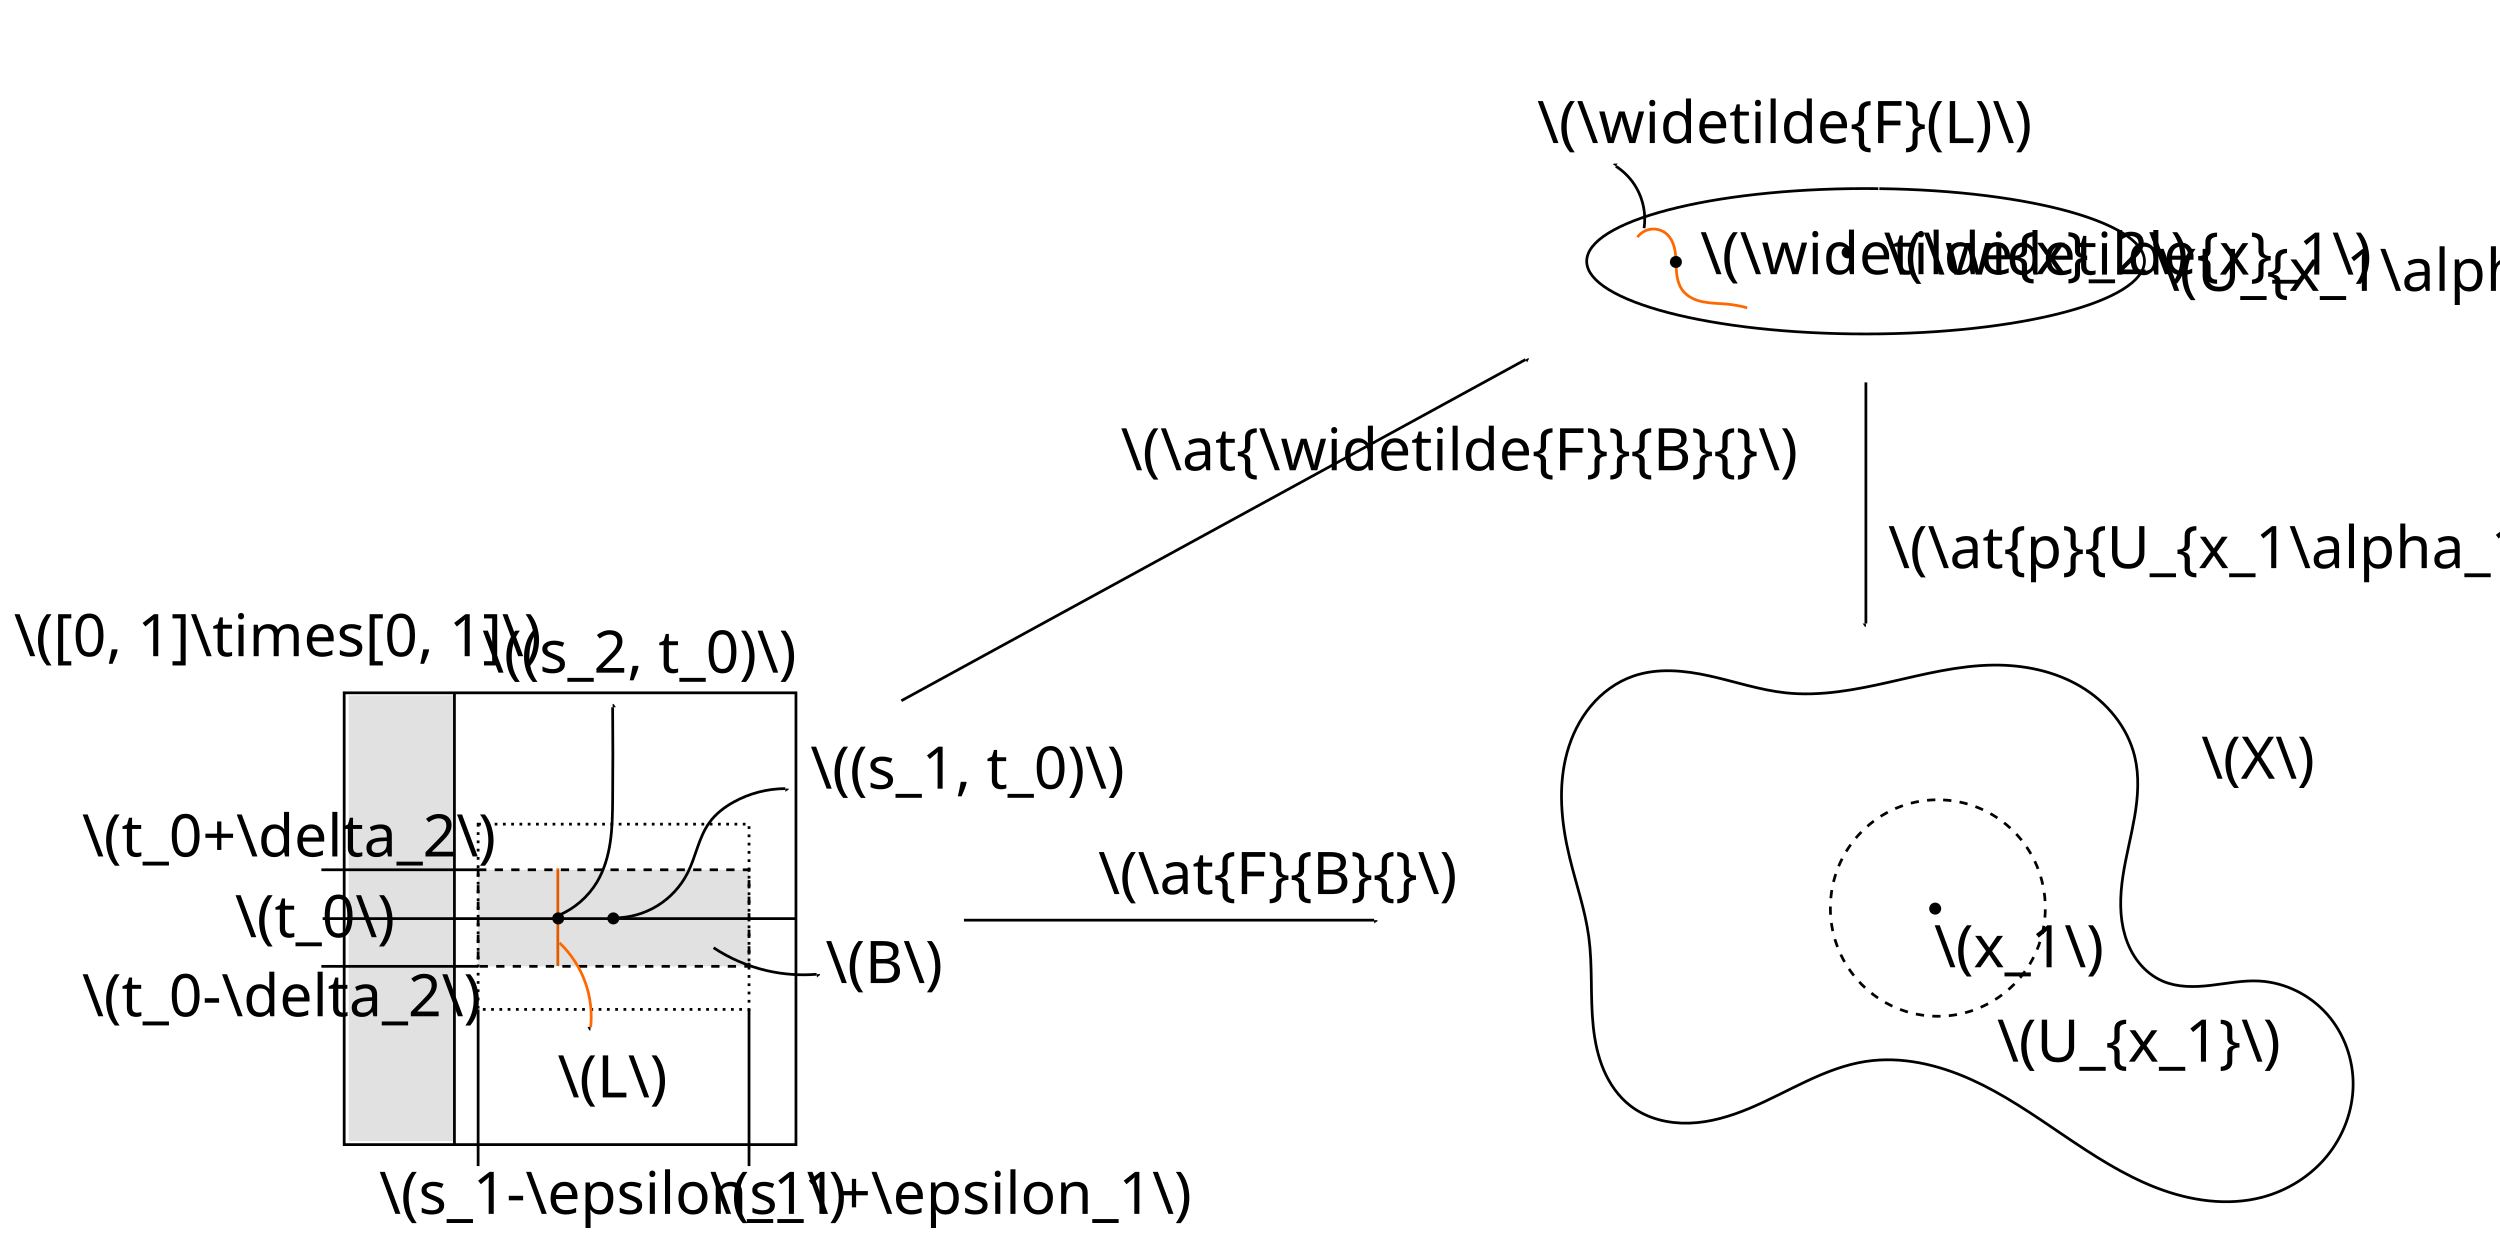
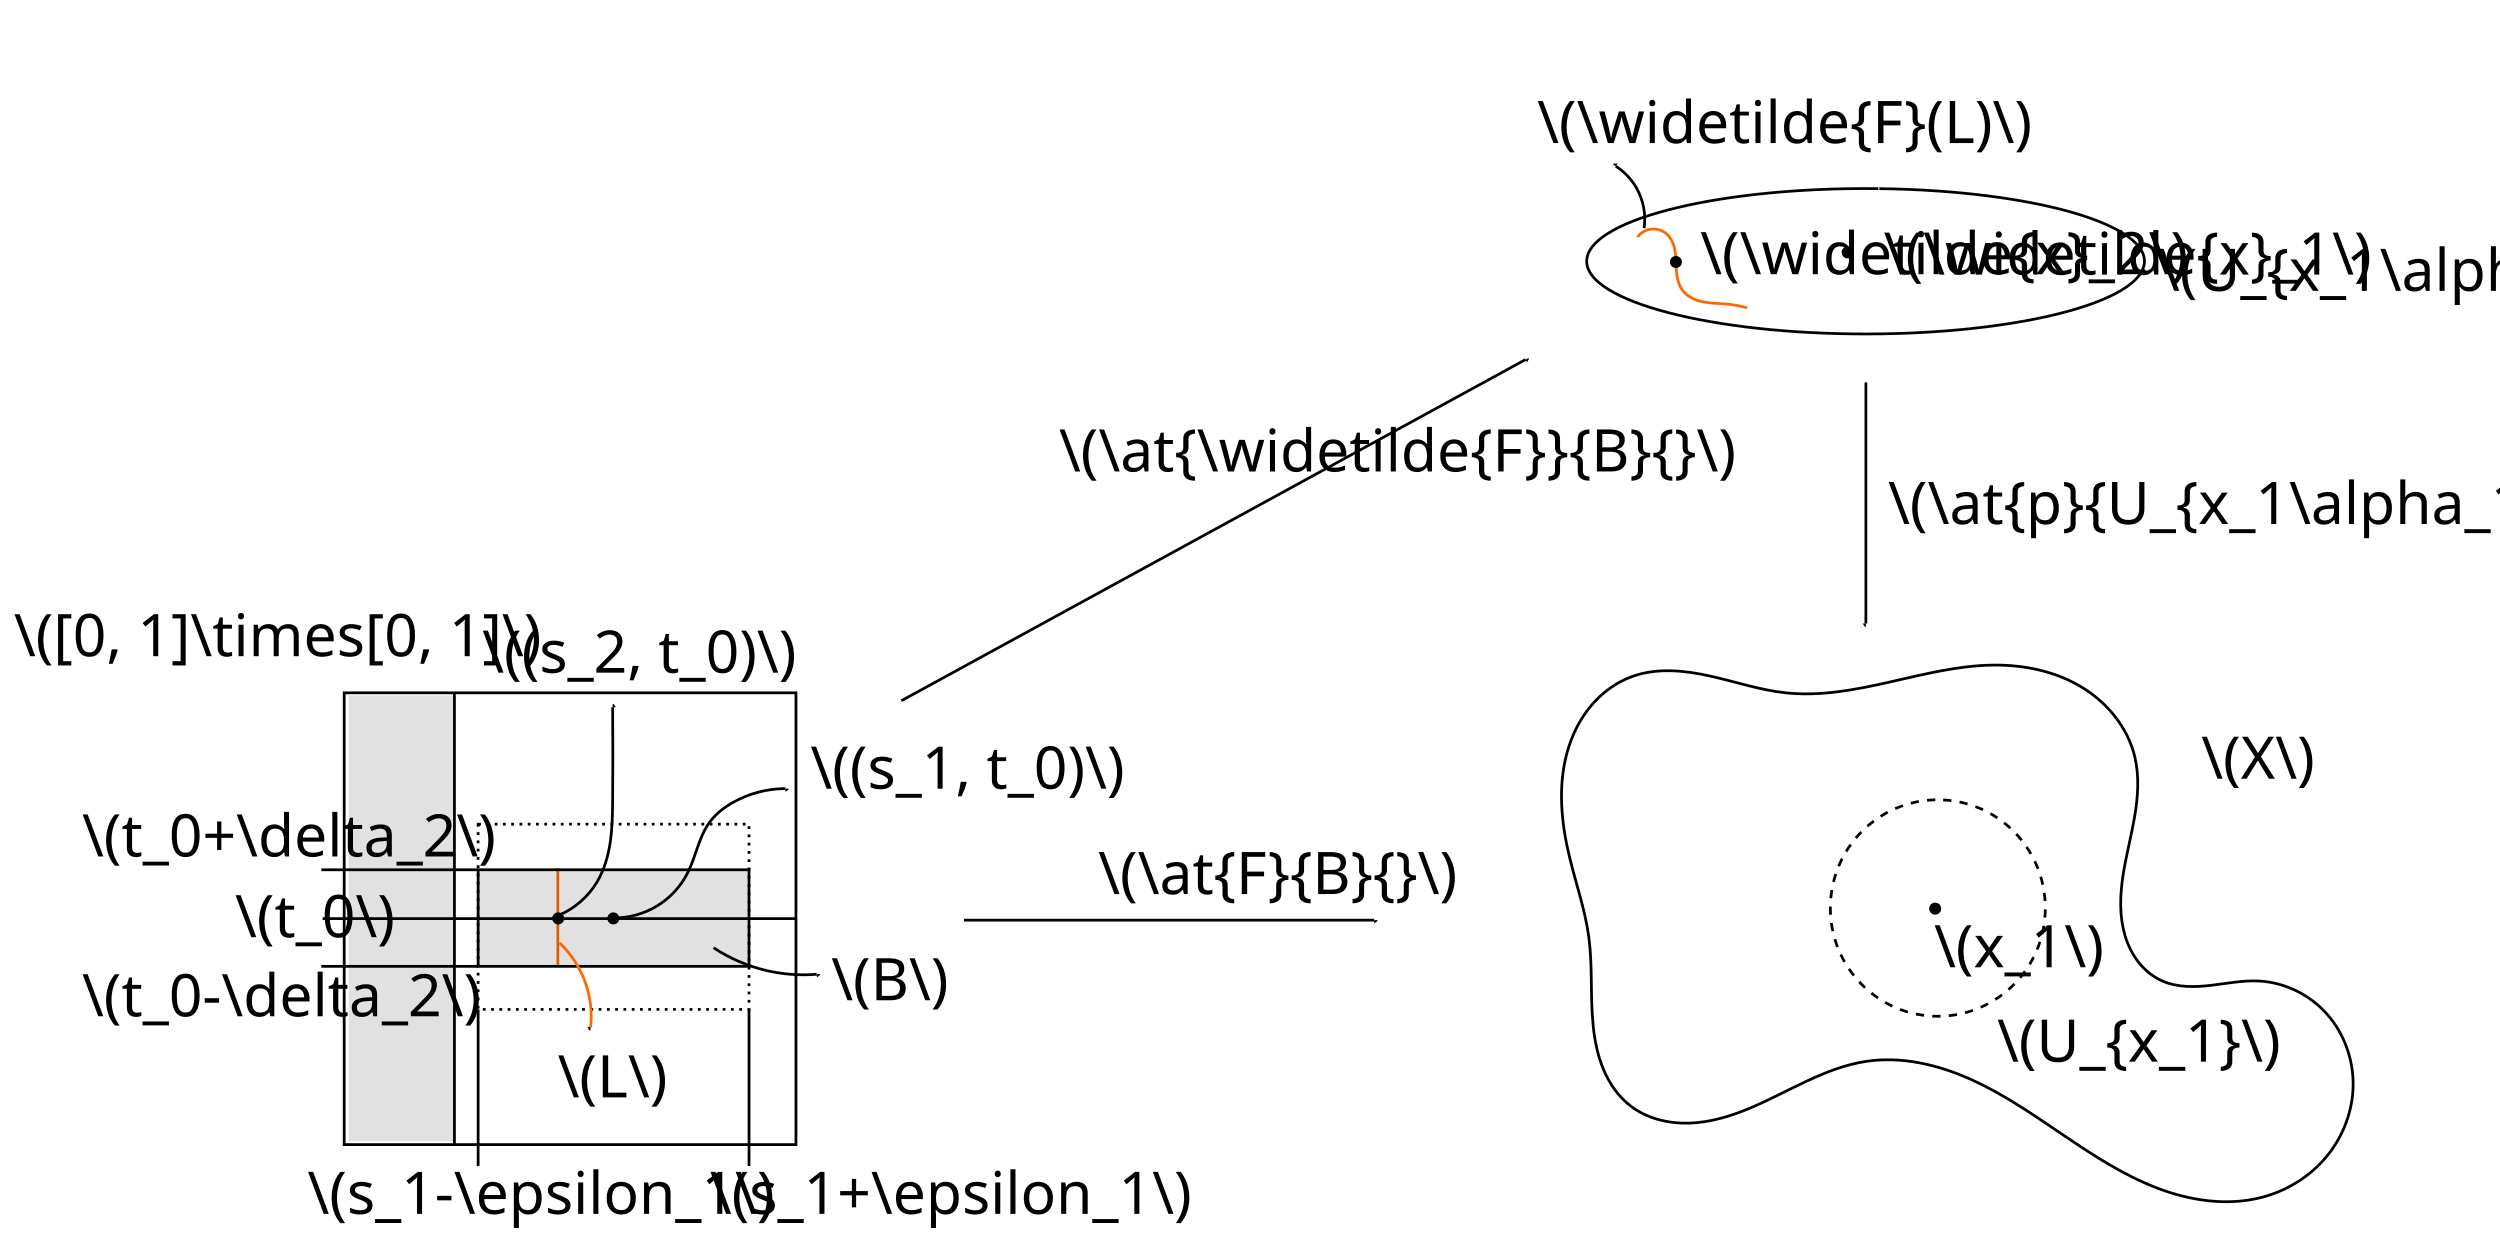
<svg xmlns="http://www.w3.org/2000/svg" width="240mm" height="120mm" viewBox="0 0 240 120" version="1.1" id="svg8">
  <defs id="defs2">
    <marker id="marker-arrow-1" orient="auto-start-reverse" refY="0" refX="0" markerHeight="3" markerWidth="2">
      <g transform="scale(1.393333)" id="g1070">
        <path d="M -1.554,2.072 C -1.425,1.295 0,0.13 0.389,0 0,-0.13 -1.425,-1.295 -1.554,-2.072" style="fill:none;stroke:#000000;stroke-linecap:round;stroke-linejoin:round;stroke-miterlimit:10;stroke-dasharray:none;stroke-opacity:1" id="path1068" />
+ 






0" /&gt;
   </g>
    </marker>
    <marker id="marker7957" orient="auto-start-reverse" refY="0" refX="0" markerHeight="3" markerWidth="2">
      <g transform="scale(1.393333)" id="g7955">
        <path d="M -1.554,2.072 C -1.425,1.295 0,0.13 0.389,0 0,-0.13 -1.425,-1.295 -1.554,-2.072" style="fill:none;stroke:#000000;stroke-linecap:round;stroke-linejoin:round;stroke-miterlimit:10;stroke-dasharray:none;stroke-opacity:1" id="path7953" />






+ 
0" /&gt;
   </g>
    </marker>
    <marker id="marker7964" orient="auto-start-reverse" refY="0" refX="0" markerHeight="3" markerWidth="2">
      <g transform="scale(1.393333)" id="g7962">
        <path d="M -1.554,2.072 C -1.425,1.295 0,0.13 0.389,0 0,-0.13 -1.425,-1.295 -1.554,-2.072" style="fill:none;stroke:#000000;stroke-linecap:round;stroke-linejoin:round;stroke-miterlimit:10;stroke-dasharray:none;stroke-opacity:1" id="path7960" />
+ 






0" /&gt;
   </g>
    </marker>
    <marker id="marker7972" orient="auto-start-reverse" refY="0" refX="0" markerHeight="3" markerWidth="2">
      <g transform="scale(1.393333)" id="g7970">
        <path d="M -1.554,2.072 C -1.425,1.295 0,0.13 0.389,0 0,-0.13 -1.425,-1.295 -1.554,-2.072" style="fill:none;stroke:#000000;stroke-linecap:round;stroke-linejoin:round;stroke-miterlimit:10;stroke-dasharray:none;stroke-opacity:1" id="path7968" />






+ 
0" /&gt;
   </g>
    </marker>
    <marker id="marker-arrow-1-0" orient="auto-start-reverse" refY="0" refX="0" markerHeight="3" markerWidth="2">
      <g transform="scale(1.393333)" id="g3154">
        <path d="M -1.554,2.072 C -1.425,1.295 0,0.13 0.389,0 0,-0.13 -1.425,-1.295 -1.554,-2.072" style="fill:none;stroke:#000000;stroke-width:{0.6};stroke-linecap:round;stroke-linejoin:round;stroke-miterlimit:10;stroke-dasharray:none;stroke-opacity:1�        inkscape:connector-curvature=" id="path3152" />
+ 
0" /&gt;
   </g>
    </marker>
    <marker id="marker-arrow-1-8" orient="auto-start-reverse" refY="0" refX="0" markerHeight="3" markerWidth="2">
      <g transform="scale(1.393333)" id="g3326">
        <path d="M -1.554,2.072 C -1.425,1.295 0,0.13 0.389,0 0,-0.13 -1.425,-1.295 -1.554,-2.072" style="fill:none;stroke:#000000;stroke-width:{0.6};stroke-linecap:round;stroke-linejoin:round;stroke-miterlimit:10;stroke-dasharray:none;stroke-opacity:1�        inkscape:connector-curvature=" id="path3324" />
+ 
0" /&gt;
   </g>
    </marker>
    <marker id="marker-arrow-1-3" orient="auto-start-reverse" refY="0" refX="0" markerHeight="3" markerWidth="2">
      <g transform="scale(1.393333)" id="g4124">
        <path d="M -1.554,2.072 C -1.425,1.295 0,0.13 0.389,0 0,-0.13 -1.425,-1.295 -1.554,-2.072" style="fill:none;stroke:#000000;stroke-width:{0.6};stroke-linecap:round;stroke-linejoin:round;stroke-miterlimit:10;stroke-dasharray:none;stroke-opacity:1�        inkscape:connector-curvature=" id="path4122" />
+ 
0" /&gt;
   </g>
    </marker>
    <marker id="marker-arrow-1-5" orient="auto-start-reverse" refY="0" refX="0" markerHeight="3" markerWidth="2">
      <g transform="scale(1.393333)" id="g6027">
        <path d="M -1.554,2.072 C -1.425,1.295 0,0.13 0.389,0 0,-0.13 -1.425,-1.295 -1.554,-2.072" style="fill:none;stroke:#000000;stroke-width:{0.6};stroke-linecap:round;stroke-linejoin:round;stroke-miterlimit:10;stroke-dasharray:none;stroke-opacity:1�        inkscape:connector-curvature=" id="path6025" />
+ 
0" /&gt;
   </g>
    </marker>
  </defs>
  <g id="layer1" transform="translate(0,-177)">
    <path style="fill:none;stroke:#ff6700;stroke-width:0.265px;stroke-linecap:butt;stroke-linejoin:miter;stroke-opacity:1" d="m 157.194,199.764 c 0.317,-0.43 0.82,-0.716 1.351,-0.769 0.531,-0.053 1.081,0.128 1.477,0.487 0.352,0.319 0.575,0.762 0.699,1.221 0.124,0.459 0.155,0.937 0.174,1.412 0.019,0.475 0.026,0.952 0.103,1.421 0.077,0.469 0.228,0.935 0.51,1.318 0.231,0.314 0.542,0.563 0.886,0.746 0.344,0.183 0.719,0.301 1.101,0.378 0.764,0.154 1.549,0.145 2.325,0.219 0.645,0.061 1.285,0.18 1.909,0.353" id="path9174" />
    <path style="fill:none;stroke:#ff6700;stroke-width:0.265px;stroke-linecap:butt;stroke-linejoin:miter;stroke-opacity:1" d="m 53.553,260.36 v 9.373" id="path2944" />
    <path style="fill:none;stroke:#000000;stroke-width:0.265px;stroke-linecap:butt;stroke-linejoin:miter;stroke-opacity:1" d="M 30.972,265.187 H 76.352" id="path5380" />
    <rect style="font-variation-settings:normal;vector-effect:none;fill:none;fill-opacity:1;fill-rule:evenodd;stroke:#000000;stroke-width:0.265;stroke-linecap:butt;stroke-linejoin:miter;stroke-miterlimit:4;stroke-dasharray:none;stroke-dashoffset:0;stroke-opacity:1;-inkscape-stroke:none;marker-start:none;marker-end:none;stop-color:#000000" id="rect845" width="43.371" height="43.371" x="33.041" y="243.511" />
    <path style="fill:none;fill-opacity:1;stroke:#000000;stroke-width:0.265;stroke-linecap:butt;stroke-linejoin:miter;stroke-dasharray:none;stroke-opacity:1;marker-start:none;marker-end:url(#marker-arrow-1)" d="M 92.538,265.335 H 131.918" id="path1064" />
    <path style="fill:none;stroke:#000000;stroke-width:0.265px;stroke-linecap:butt;stroke-linejoin:miter;stroke-opacity:1" d="m 150.655,259.209 c -0.78,-3.267 -1.107,-6.728 -0.215,-9.967 0.446,-1.619 1.198,-3.163 2.272,-4.454 1.074,-1.291 2.477,-2.322 4.063,-2.875 2.347,-0.818 4.934,-0.559 7.36,-0.019 2.427,0.539 4.803,1.349 7.274,1.616 3.349,0.361 6.719,-0.289 10.004,-1.034 3.285,-0.745 6.584,-1.591 9.952,-1.627 2.91,-0.031 5.87,0.572 8.374,2.054 2.504,1.482 4.515,3.897 5.196,6.726 0.453,1.882 0.315,3.858 -0.01,5.766 -0.325,1.908 -0.834,3.782 -1.123,5.696 -0.289,1.914 -0.351,3.902 0.209,5.755 0.28,0.926 0.715,1.81 1.319,2.567 0.604,0.756 1.379,1.382 2.267,1.768 1.438,0.626 3.074,0.594 4.632,0.414 1.558,-0.181 3.114,-0.501 4.681,-0.414 2.473,0.138 4.858,1.334 6.497,3.191 1.639,1.858 2.524,4.346 2.493,6.823 -0.031,2.477 -0.966,4.922 -2.545,6.83 -1.579,1.909 -3.784,3.277 -6.179,3.909 -3.336,0.881 -6.923,0.341 -10.142,-0.901 -3.219,-1.242 -6.131,-3.153 -8.988,-5.087 -2.857,-1.934 -5.709,-3.918 -8.856,-5.331 -3.148,-1.413 -6.652,-2.237 -10.063,-1.719 -3.971,0.603 -7.432,2.931 -11.135,4.487 -1.852,0.778 -3.809,1.373 -5.816,1.437 -2.007,0.065 -4.078,-0.437 -5.665,-1.667 -1.138,-0.882 -1.986,-2.103 -2.551,-3.427 -0.565,-1.324 -0.858,-2.751 -1.008,-4.182 -0.301,-2.863 -0.045,-5.769 -0.432,-8.622 -0.356,-2.624 -1.248,-5.141 -1.863,-7.716 z" id="path1178" />
    <path style="fill:none;fill-opacity:1;stroke:#000000;stroke-width:0.265;stroke-linecap:butt;stroke-linejoin:miter;stroke-dasharray:none;stroke-opacity:1;marker-start:none;marker-end:url(#marker-arrow-1)" d="m 179.125,213.71 v 23.149" id="path1649" />
-     <text xml:space="preserve" style="font-size:5.644px;line-height:1.25;font-family:sans-serif;letter-spacing:0px;word-spacing:0px;stroke-width:0.265" x="181.254" y="231.537" id="text1864">
-       <tspan id="tspan1862" style="stroke-width:0.265" x="181.254" y="231.537">\(\at{p}{U_{x_1\alpha_1}}{}\)</tspan>
+     <text xml:space="preserve" style="font-size:5.644px;line-height:1.25;font-family:sans-serif;letter-spacing:0px;word-spacing:0px;stroke-width:0.265" x="181.254" y="227.304" id="text1864">
+       <tspan id="tspan1862" style="stroke-width:0.265" x="181.254" y="227.304">\(\at{p}{U_{x_1\alpha_1}}{}\)</tspan>
    </text>
    <text xml:space="preserve" style="font-size:5.644px;line-height:1.25;font-family:sans-serif;letter-spacing:0px;word-spacing:0px;stroke-width:0.265" x="211.321" y="251.759" id="text2632">
      <tspan style="stroke-width:0.265" x="211.321" y="251.759" id="tspan2638">\(X\)</tspan>
    </text>
    <text xml:space="preserve" style="font-size:5.644px;line-height:1.25;font-family:sans-serif;letter-spacing:0px;word-spacing:0px;stroke-width:0.265" x="105.421" y="262.825" id="text4798">
      <tspan id="tspan4796" style="stroke-width:0.265" x="105.421" y="262.825">\(\at{F}{B}{}\)</tspan>
    </text>
    <path style="font-variation-settings:normal;opacity:0.99;vector-effect:none;fill:#000000;fill-opacity:1;fill-rule:evenodd;stroke:none;stroke-width:0.265;stroke-linecap:butt;stroke-linejoin:round;stroke-miterlimit:4;stroke-dasharray:none;stroke-dashoffset:0;stroke-opacity:1;-inkscape-stroke:none;marker-start:none;marker-end:none;stop-color:#000000;stop-opacity:1" id="path5660-4" d="m 185.806,263.65 a 0.578,0.578 0 0 1 0.548,0.605 0.578,0.578 0 0 1 -0.604,0.549 0.578,0.578 0 0 1 -0.549,-0.604 0.578,0.578 0 0 1 0.603,-0.55" />
    <path style="font-variation-settings:normal;opacity:0.99;vector-effect:none;fill:#000000;fill-opacity:1;fill-rule:evenodd;stroke:none;stroke-width:0.265;stroke-linecap:butt;stroke-linejoin:round;stroke-miterlimit:4;stroke-dasharray:none;stroke-dashoffset:0;stroke-opacity:1;-inkscape-stroke:none;marker-start:none;marker-end:none;stop-color:#000000;stop-opacity:1" id="path5660-4-05" d="m 177.402,200.652 a 0.578,0.578 0 0 1 0.548,0.605 0.578,0.578 0 0 1 -0.604,0.549 0.578,0.578 0 0 1 -0.549,-0.604 0.578,0.578 0 0 1 0.603,-0.55" />
    <path style="font-variation-settings:normal;opacity:0.99;vector-effect:none;fill:#000000;fill-opacity:1;fill-rule:evenodd;stroke:none;stroke-width:0.265;stroke-linecap:butt;stroke-linejoin:round;stroke-miterlimit:4;stroke-dasharray:none;stroke-dashoffset:0;stroke-opacity:1;-inkscape-stroke:none;marker-start:none;marker-end:none;stop-color:#000000;stop-opacity:1" id="path5660-4-05-5" d="m 160.914,201.572 a 0.578,0.578 0 0 1 0.548,0.605 0.578,0.578 0 0 1 -0.604,0.549 0.578,0.578 0 0 1 -0.549,-0.604 0.578,0.578 0 0 1 0.603,-0.55" />
    <path style="font-variation-settings:normal;opacity:0.99;vector-effect:none;fill:#000000;fill-opacity:1;fill-rule:evenodd;stroke:none;stroke-width:0.265;stroke-linecap:butt;stroke-linejoin:round;stroke-miterlimit:4;stroke-dasharray:none;stroke-dashoffset:0;stroke-opacity:1;-inkscape-stroke:none;marker-start:none;marker-end:none;stop-color:#000000;stop-opacity:1" id="path5660-4-0" d="m 58.908,264.59 a 0.578,0.578 0 0 1 0.548,0.605 0.578,0.578 0 0 1 -0.604,0.549 0.578,0.578 0 0 1 -0.549,-0.604 0.578,0.578 0 0 1 0.603,-0.55" />
    <text xml:space="preserve" style="font-size:5.644px;line-height:1.25;font-family:sans-serif;letter-spacing:0px;word-spacing:0px;stroke-width:0.265" x="185.669" y="269.859" id="text11043">
      <tspan id="tspan11041" style="stroke-width:0.265" x="185.669" y="269.859">\(x_1\)</tspan>
    </text>
    <text xml:space="preserve" style="font-size:5.644px;line-height:1.25;font-family:sans-serif;letter-spacing:0px;word-spacing:0px;stroke-width:0.265" x="1.332" y="239.994" id="text15339">
      <tspan id="tspan15337" style="stroke-width:0.265" x="1.332" y="239.994">\([0, 1]\times[0, 1]\)</tspan>
    </text>
    <path style="fill:none;fill-opacity:1;stroke:#000000;stroke-width:0.265;stroke-linecap:butt;stroke-linejoin:miter;stroke-dasharray:none;stroke-opacity:1;marker-start:none;marker-end:url(#marker-arrow-1)" d="M 86.529,244.27 146.451,211.518" id="path24815" />
-     <text xml:space="preserve" style="font-size:5.644px;line-height:1.25;font-family:sans-serif;letter-spacing:0px;word-spacing:0px;stroke-width:0.265" x="107.584" y="222.151" id="text25242">
-       <tspan id="tspan25240" style="stroke-width:0.265" x="107.584" y="222.151">\(\at{\widetilde{F}}{B}{}\)</tspan>
+     <text xml:space="preserve" style="font-size:5.644px;line-height:1.25;font-family:sans-serif;letter-spacing:0px;word-spacing:0px;stroke-width:0.265" x="101.651" y="222.261" id="text25242">
+       <tspan id="tspan25240" style="stroke-width:0.265" x="101.651" y="222.261">\(\at{\widetilde{F}}{B}{}\)</tspan>
    </text>
    <path style="fill:none;stroke:#000000;stroke-width:0.265px;stroke-linecap:butt;stroke-linejoin:miter;stroke-opacity:1" d="m 43.625,286.882 v -43.371" id="path1158" />
    <path style="opacity:0.99;fill:#000000;fill-opacity:0.12;stroke:none;stroke-width:0.213;stroke-linejoin:round;stroke-dasharray:0.639, 0.639;stroke-opacity:1;marker-start:none;marker-end:none" d="m 33.476,265.156 v -21.399 h 5.004 5.004 v 21.399 21.399 h -5.004 -5.004 z" id="path1788" />
    <text xml:space="preserve" style="font-size:5.644px;line-height:1.25;font-family:sans-serif;letter-spacing:0px;word-spacing:0px;stroke-width:0.265" x="191.716" y="278.918" id="text1459">
      <tspan id="tspan1457" style="stroke-width:0.265" x="191.716" y="278.918">\(U_{x_1}\)</tspan>
    </text>
    <text xml:space="preserve" style="font-size:5.644px;line-height:1.25;font-family:sans-serif;letter-spacing:0px;word-spacing:0px;stroke-width:0.265" x="77.797" y="252.714" id="text2479">
      <tspan id="tspan2477" style="stroke-width:0.265" x="77.797" y="252.714">\((s_1, t_0)\)</tspan>
    </text>
    <path style="font-variation-settings:normal;opacity:0.99;vector-effect:none;fill:none;fill-opacity:1;fill-rule:evenodd;stroke:#000000;stroke-width:0.265;stroke-linecap:butt;stroke-linejoin:round;stroke-miterlimit:4;stroke-dasharray:0.794, 0.794;stroke-dashoffset:0;stroke-opacity:1;-inkscape-stroke:none;marker-start:none;marker-end:none;stop-color:#000000;stop-opacity:1" id="path5939" d="m 186.541,253.792 a 10.318,10.392 0 0 1 9.797,10.882 10.318,10.392 0 0 1 -10.796,9.877 10.318,10.392 0 0 1 -9.816,-10.864 10.318,10.392 0 0 1 10.778,-9.897" />
-     <rect style="font-variation-settings:normal;vector-effect:none;fill:#000000;fill-opacity:0.12;fill-rule:evenodd;stroke:#000000;stroke-width:0.265;stroke-linecap:butt;stroke-linejoin:miter;stroke-miterlimit:4;stroke-dasharray:0.794, 0.794;stroke-dashoffset:0;stroke-opacity:1;-inkscape-stroke:none;marker-start:none;marker-end:none;stop-color:#000000" id="rect2347" width="26.007" height="9.27" x="45.9" y="260.499" />
-     <text xml:space="preserve" style="font-size:5.644px;line-height:1.25;font-family:sans-serif;letter-spacing:0px;word-spacing:0px;stroke-width:0.265" x="36.396" y="293.534" id="text3335">
-       <tspan id="tspan3333" style="stroke-width:0.265" x="36.396" y="293.534">\(s_1-\epsilon_1\)</tspan>
+     <rect style="font-variation-settings:normal;vector-effect:none;fill:black;fill-opacity:0.12;fill-rule:evenodd;stroke:black;stroke-width:0.265;stroke-linecap:butt;stroke-linejoin:miter;stroke-miterlimit:4;stroke-dasharray:none;stroke-dashoffset:0;stroke-opacity:1;-inkscape-stroke:none;marker-start:none;marker-end:none;stop-color:#000000" id="rect2347" width="26.007" height="9.27" x="45.9" y="260.499" />
+     <text xml:space="preserve" style="font-size:5.644px;line-height:1.25;font-family:sans-serif;letter-spacing:0px;word-spacing:0px;stroke-width:0.265" x="29.517" y="293.534" id="text3335">
+       <tspan id="tspan3333" style="stroke-width:0.265" x="29.517" y="293.534">\(s_1-\epsilon_1\)</tspan>
    </text>
    <text xml:space="preserve" style="font-size:5.644px;line-height:1.25;font-family:sans-serif;letter-spacing:0px;word-spacing:0px;stroke-width:0.265" x="68.146" y="293.534" id="text3579">
      <tspan id="tspan3577" style="stroke-width:0.265" x="68.146" y="293.534">\(s_1+\epsilon_1\)</tspan>
    </text>
    <text xml:space="preserve" style="font-size:5.644px;line-height:1.25;font-family:sans-serif;letter-spacing:0px;word-spacing:0px;stroke-width:0.265" x="7.872" y="259.215" id="text4787">
      <tspan id="tspan4785" style="stroke-width:0.265" x="7.872" y="259.215">\(t_0+\delta_2\)</tspan>
    </text>
    <text xml:space="preserve" style="font-size:5.644px;line-height:1.25;font-family:sans-serif;letter-spacing:0px;word-spacing:0px;stroke-width:0.265" x="7.872" y="274.561" id="text4951">
      <tspan id="tspan4949" style="stroke-width:0.265" x="7.872" y="274.561">\(t_0-\delta_2\)</tspan>
    </text>
    <path style="fill:none;fill-opacity:1;stroke:#000000;stroke-width:0.265;stroke-linecap:butt;stroke-linejoin:miter;stroke-dasharray:none;stroke-opacity:1;marker-start:none;marker-end:none" d="M 45.9,260.499 H 30.851" id="path6576" />
    <path style="fill:none;fill-opacity:1;stroke:#000000;stroke-width:0.265;stroke-linecap:butt;stroke-linejoin:miter;stroke-dasharray:none;stroke-opacity:1;marker-start:none;marker-end:none" d="M 45.9,269.769 H 30.851" id="path6699" />
    <path style="fill:none;stroke:#000000;stroke-width:0.265px;stroke-linecap:butt;stroke-linejoin:miter;stroke-opacity:1" d="m 45.9,273.903 v 15.041" id="path6738" />
    <path style="fill:none;stroke:#000000;stroke-width:0.265px;stroke-linecap:butt;stroke-linejoin:miter;stroke-opacity:1" d="m 71.907,273.903 10e-7,15.041" id="path6742" />
    <path style="font-variation-settings:normal;opacity:0.99;vector-effect:none;fill:none;fill-opacity:1;fill-rule:evenodd;stroke:#000000;stroke-width:0.265;stroke-linecap:butt;stroke-linejoin:round;stroke-miterlimit:4;stroke-dasharray:none;stroke-dashoffset:0;stroke-opacity:1;-inkscape-stroke:none;stop-color:#000000;stop-opacity:1" id="path7220" d="m 180.416,195.11 a 26.772,6.98 0 0 1 25.42,7.309 26.772,6.98 0 0 1 -28.012,6.634 26.772,6.98 0 0 1 -25.471,-7.297 26.772,6.98 0 0 1 27.966,-6.647" />
    <text xml:space="preserve" style="font-size:5.644px;line-height:1.25;font-family:sans-serif;letter-spacing:0px;word-spacing:0px;stroke-width:0.265" x="207.161" y="204.923" id="text8263">
      <tspan id="tspan8261" style="stroke-width:0.265" x="207.161" y="204.923">\(U_{x_1\alpha_1}\)</tspan>
    </text>
    <text xml:space="preserve" style="font-size:5.644px;line-height:1.25;font-family:sans-serif;letter-spacing:0px;word-spacing:0px;stroke-width:0.265" x="180.832" y="203.357" id="text2687">
      <tspan id="tspan2685" style="stroke-width:0.265" x="180.832" y="203.357">\(\widetilde{x}_1\)</tspan>
    </text>
    <text xml:space="preserve" style="font-size:5.644px;line-height:1.25;font-family:sans-serif;letter-spacing:0px;word-spacing:0px;stroke-width:0.265" x="22.554" y="266.967" id="text5620">
      <tspan id="tspan5618" style="stroke-width:0.265" x="22.554" y="266.967">\(t_0\)</tspan>
    </text>
    <path style="font-variation-settings:normal;opacity:0.99;vector-effect:none;fill:#000000;fill-opacity:1;fill-rule:evenodd;stroke:none;stroke-width:0.265;stroke-linecap:butt;stroke-linejoin:round;stroke-miterlimit:4;stroke-dasharray:none;stroke-dashoffset:0;stroke-opacity:1;-inkscape-stroke:none;marker-start:none;marker-end:none;stop-color:#000000;stop-opacity:1" id="path5858" d="m 53.616,264.59 a 0.578,0.578 0 0 1 0.548,0.605 0.578,0.578 0 0 1 -0.604,0.549 0.578,0.578 0 0 1 -0.549,-0.604 0.578,0.578 0 0 1 0.603,-0.55" />
    <text xml:space="preserve" style="font-size:5.644px;line-height:1.25;font-family:sans-serif;letter-spacing:0px;word-spacing:0px;stroke-width:0.265" x="46.294" y="241.58" id="text5884">
      <tspan id="tspan5882" style="stroke-width:0.265" x="46.294" y="241.58">\((s_2, t_0)\)</tspan>
    </text>
    <text xml:space="preserve" style="font-size:5.644px;line-height:1.25;font-family:sans-serif;letter-spacing:0px;word-spacing:0px;stroke-width:0.265" x="163.213" y="203.32" id="text6335">
      <tspan id="tspan6333" style="stroke-width:0.265" x="163.213" y="203.32">\(\widetilde{x}_2\)</tspan>
    </text>
    <path style="fill:none;fill-opacity:1;stroke:#000000;stroke-width:0.265;stroke-linecap:butt;stroke-linejoin:miter;stroke-dasharray:none;stroke-opacity:1;marker-start:none;marker-end:url(#marker-arrow-1)" d="m 157.833,198.905 c 0.193,-1.32 -0.069,-2.702 -0.73,-3.86 -0.48,-0.841 -1.167,-1.564 -1.982,-2.086" id="path7632" />
    <rect style="font-variation-settings:normal;vector-effect:none;fill:none;fill-opacity:1;fill-rule:evenodd;stroke:black;stroke-width:0.265;stroke-linecap:butt;stroke-linejoin:miter;stroke-miterlimit:4;stroke-dasharray:0.265,0.529;stroke-dashoffset:0;stroke-opacity:1;-inkscape-stroke:none;marker-start:none;marker-end:none;stop-color:#000000" id="rect2347-3" width="26.007" height="17.784" x="45.9" y="256.119" />
    <path style="fill:none;fill-opacity:1;stroke:#000000;stroke-width:0.265;stroke-linecap:butt;stroke-linejoin:miter;stroke-dasharray:none;stroke-opacity:1;marker-start:none;marker-end:url(#marker-arrow-1)" d="m 53.616,264.878 c 1.524,-0.637 2.835,-1.771 3.685,-3.187 0.701,-1.168 1.086,-2.504 1.284,-3.852 0.198,-1.348 0.217,-2.715 0.229,-4.077 0.027,-2.955 0.027,-5.91 0,-8.866" id="path3148" />
    <path style="fill:none;fill-opacity:1;stroke:#000000;stroke-width:0.265;stroke-linecap:butt;stroke-linejoin:miter;stroke-dasharray:none;stroke-opacity:1;marker-start:none;marker-end:url(#marker-arrow-1)" d="m 58.908,265.119 c 1.464,0.014 2.929,-0.39 4.178,-1.153 1.25,-0.762 2.279,-1.88 2.937,-3.188 0.79,-1.572 1.055,-3.407 2.09,-4.829 0.597,-0.82 1.42,-1.454 2.306,-1.946 1.514,-0.841 3.242,-1.291 4.973,-1.297" id="path3320" />
    <path style="fill:none;fill-opacity:1;stroke:#ff6700;stroke-width:0.265;stroke-linecap:butt;stroke-linejoin:miter;stroke-dasharray:none;stroke-opacity:1;marker-start:none;marker-end:url(#marker-arrow-1)" d="m 53.713,267.512 c 1.14,1.083 2.013,2.445 2.521,3.933 0.455,1.334 0.617,2.768 0.471,4.17" id="path4118" />
    <text xml:space="preserve" style="font-size:5.644px;line-height:1.25;font-family:sans-serif;letter-spacing:0px;word-spacing:0px;stroke-width:0.265" x="53.526" y="282.353" id="text4399">
      <tspan id="tspan4397" style="stroke-width:0.265" x="53.526" y="282.353">\(L\)</tspan>
    </text>
-     <text xml:space="preserve" style="font-size:5.644px;line-height:1.25;font-family:sans-serif;letter-spacing:0px;word-spacing:0px;stroke-width:0.265" x="79.249" y="271.377" id="text5727">
-       <tspan id="tspan5725" style="stroke-width:0.265" x="79.249" y="271.377">\(B\)</tspan>
+     <text xml:space="preserve" style="font-size:5.644px;line-height:1.25;font-family:sans-serif;letter-spacing:0px;word-spacing:0px;stroke-width:0.265" x="79.798" y="273.026" id="text5727">
+       <tspan id="tspan5725" style="stroke-width:0.265" x="79.798" y="273.026">\(B\)</tspan>
    </text>
    <path style="fill:none;stroke:black;stroke-width:0.265;stroke-linecap:butt;stroke-linejoin:miter;stroke-opacity:1;fill-opacity:1;marker-start:none;marker-end:url(#marker-arrow-1);stroke-dasharray:none" d="m 68.503,267.984 c 1.548,1.025 3.281,1.771 5.09,2.192 1.571,0.365 3.199,0.485 4.807,0.353" id="path6021" />
    <text xml:space="preserve" style="font-size:5.644px;line-height:1.25;font-family:sans-serif;letter-spacing:0px;word-spacing:0px;stroke-width:0.265" x="147.565" y="190.735" id="text10333">
      <tspan id="tspan10331" style="stroke-width:0.265" x="147.565" y="190.735">\(\widetilde{F}(L)\)</tspan>
    </text>
  </g>
</svg>
